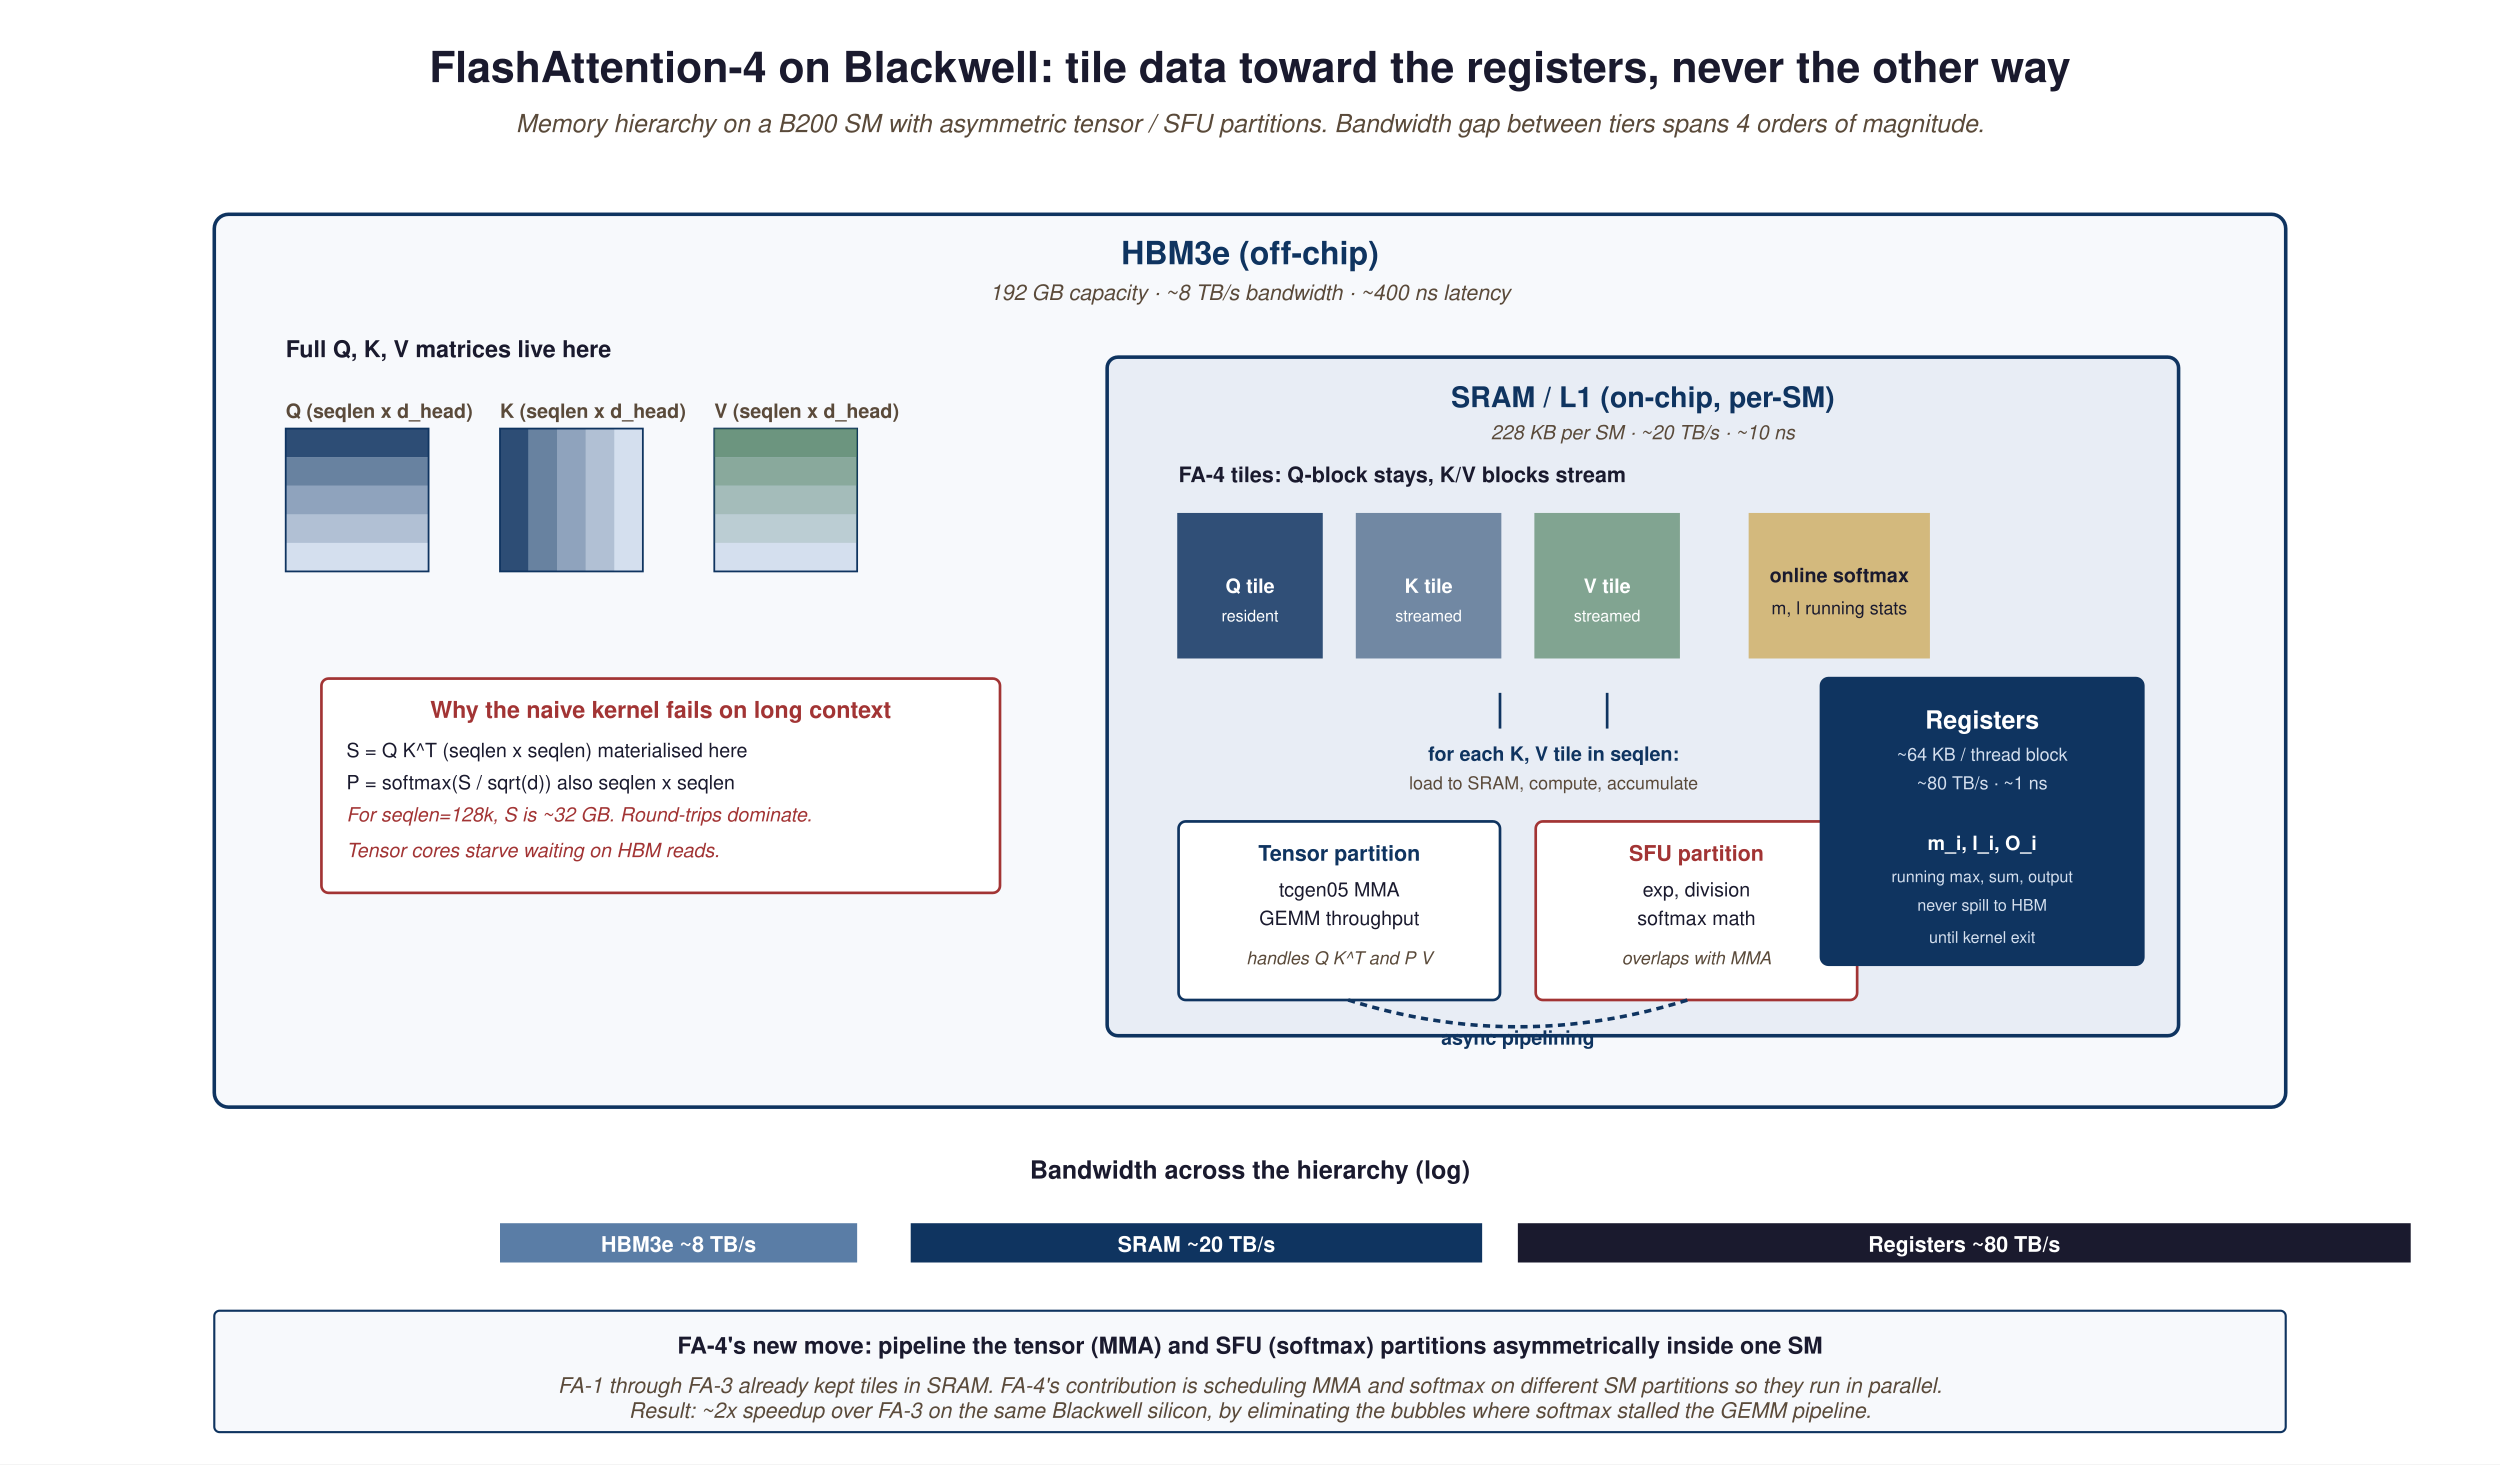
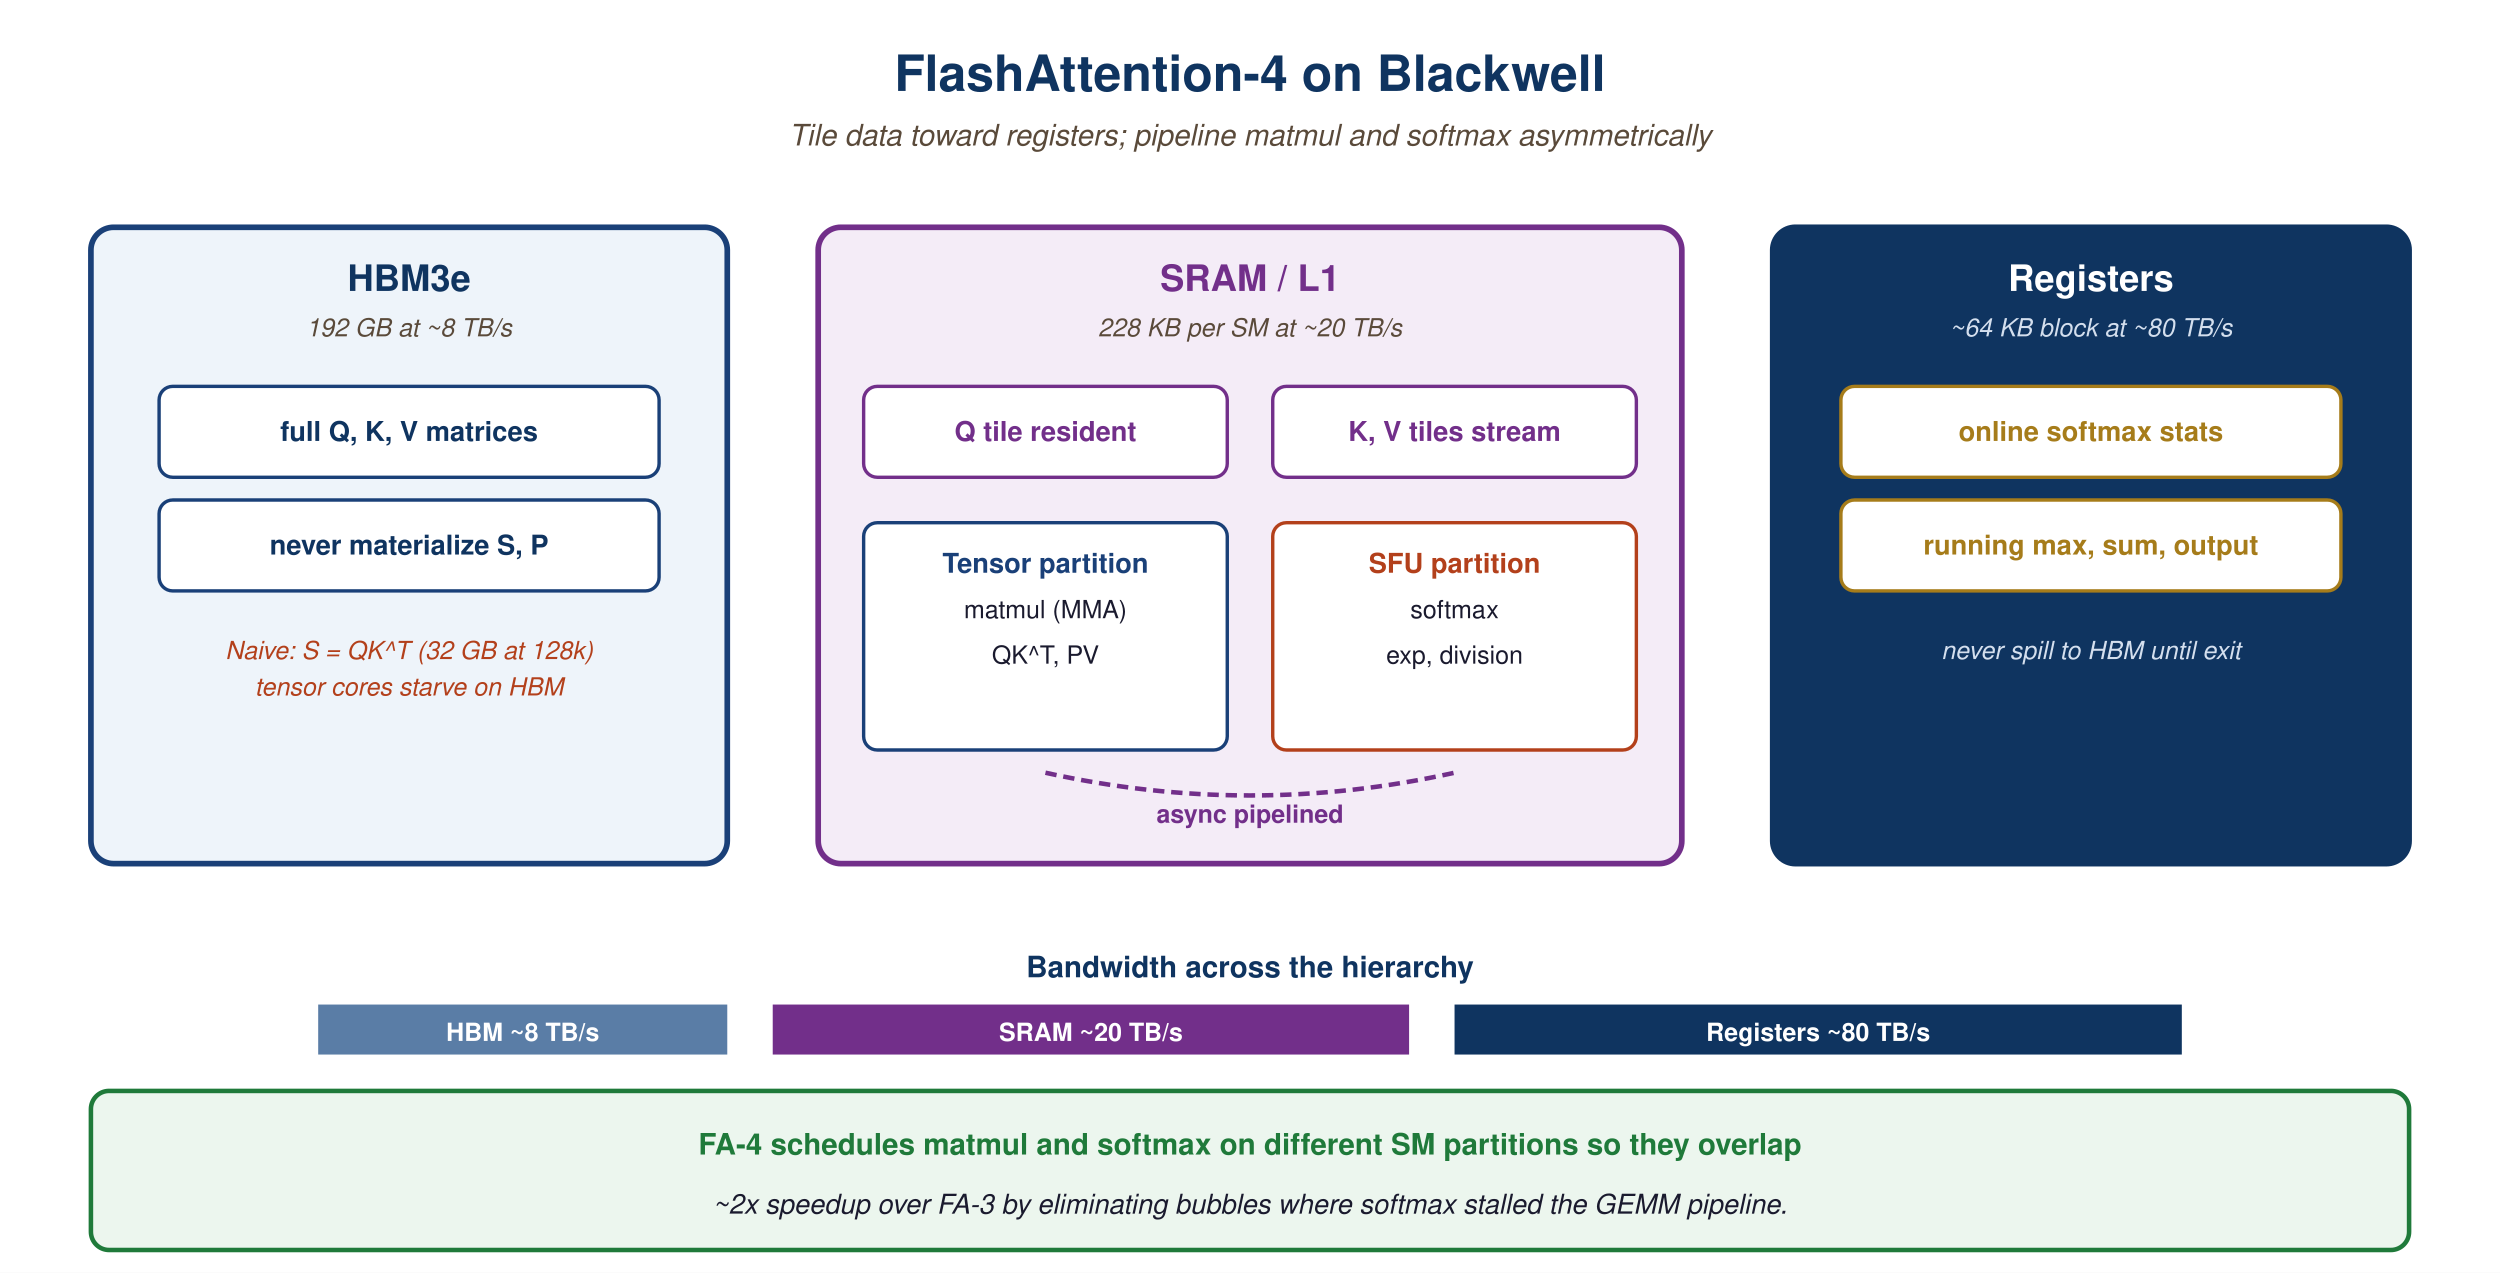
- <svg xmlns="http://www.w3.org/2000/svg" viewBox="0 0 1400 820" font-family="Helvetica, Arial, sans-serif">
-   <rect width="1400" height="820" fill="#ffffff" />
-   <text x="700" y="46" font-size="24" font-weight="700" text-anchor="middle" fill="#1a1a2e">FlashAttention-4 on Blackwell: tile data toward the registers, never the other way</text>
-   <text x="700" y="74" font-size="14" font-style="italic" text-anchor="middle" fill="#5a4a3a">Memory hierarchy on a B200 SM with asymmetric tensor / SFU partitions. Bandwidth gap between tiers spans 4 orders of magnitude.</text>
-   <rect x="120" y="120" width="1160" height="500" fill="#f7f9fc" stroke="#0f3460" stroke-width="2" rx="8" />
-   <text x="700" y="148" font-size="18" font-weight="700" text-anchor="middle" fill="#0f3460">HBM3e (off-chip)</text>
-   <text x="700" y="168" font-size="12" font-style="italic" text-anchor="middle" fill="#5a4a3a">192 GB capacity · ~8 TB/s bandwidth · ~400 ns latency</text>
-   <g transform="translate(160, 200)">
-     <text x="0" y="0" font-size="13" font-weight="700" fill="#1a1a2e">Full Q, K, V matrices live here</text>
-     <g transform="translate(0, 20)">
-       <text x="0" y="14" font-size="11" font-weight="700" fill="#5a4a3a">Q (seqlen x d_head)</text>
-       <rect x="0" y="20" width="80" height="80" fill="#d4dfee" stroke="#0f3460" stroke-width="1" />
-       <rect x="0" y="20" width="80" height="16" fill="#0f3460" opacity="0.85" />
-       <rect x="0" y="36" width="80" height="16" fill="#0f3460" opacity="0.55" />
-       <rect x="0" y="52" width="80" height="16" fill="#0f3460" opacity="0.35" />
-       <rect x="0" y="68" width="80" height="16" fill="#0f3460" opacity="0.18" />
-     </g>
-     <g transform="translate(120, 20)">
-       <text x="0" y="14" font-size="11" font-weight="700" fill="#5a4a3a">K (seqlen x d_head)</text>
-       <rect x="0" y="20" width="80" height="80" fill="#d4dfee" stroke="#0f3460" stroke-width="1" />
-       <rect x="0" y="20" width="16" height="80" fill="#0f3460" opacity="0.85" />
-       <rect x="16" y="20" width="16" height="80" fill="#0f3460" opacity="0.55" />
-       <rect x="32" y="20" width="16" height="80" fill="#0f3460" opacity="0.35" />
-       <rect x="48" y="20" width="16" height="80" fill="#0f3460" opacity="0.18" />
-     </g>
-     <g transform="translate(240, 20)">
-       <text x="0" y="14" font-size="11" font-weight="700" fill="#5a4a3a">V (seqlen x d_head)</text>
-       <rect x="0" y="20" width="80" height="80" fill="#d4dfee" stroke="#0f3460" stroke-width="1" />
-       <rect x="0" y="20" width="80" height="16" fill="#4a7c5a" opacity="0.75" />
-       <rect x="0" y="36" width="80" height="16" fill="#4a7c5a" opacity="0.55" />
-       <rect x="0" y="52" width="80" height="16" fill="#4a7c5a" opacity="0.35" />
-       <rect x="0" y="68" width="80" height="16" fill="#4a7c5a" opacity="0.18" />
-     </g>
+ <svg xmlns="http://www.w3.org/2000/svg" viewBox="0 0 1100 560" font-family="Helvetica, Arial, sans-serif">
+   <rect width="1100" height="560" fill="#ffffff" />
+   <text x="550" y="40" font-size="22" font-weight="700" text-anchor="middle" fill="#0f3460">FlashAttention-4 on Blackwell</text>
+   <text x="550" y="64" font-size="13" font-style="italic" text-anchor="middle" fill="#5a4a3a">Tile data toward registers; pipeline matmul and softmax asymmetrically</text>
+   <rect x="40" y="100" width="280" height="280" rx="10" fill="#eef4fa" stroke="#1a4078" stroke-width="2.5" />
+   <text x="180" y="128" font-size="16" font-weight="700" text-anchor="middle" fill="#0f3460">HBM3e</text>
+   <text x="180" y="148" font-size="11" font-style="italic" text-anchor="middle" fill="#5a4a3a">192 GB at ~8 TB/s</text>
+   <rect x="70" y="170" width="220" height="40" rx="6" fill="#ffffff" stroke="#1a4078" stroke-width="1.5" />
+   <text x="180" y="194" font-size="12" font-weight="700" text-anchor="middle" fill="#0f3460">full Q, K, V matrices</text>
+   <rect x="70" y="220" width="220" height="40" rx="6" fill="#ffffff" stroke="#1a4078" stroke-width="1.5" />
+   <text x="180" y="244" font-size="12" font-weight="700" text-anchor="middle" fill="#0f3460">never materialize S, P</text>
+   <text x="180" y="290" font-size="11" font-style="italic" text-anchor="middle" fill="#b3401b">Naive: S = QK^T (32 GB at 128k)</text>
+   <text x="180" y="306" font-size="11" font-style="italic" text-anchor="middle" fill="#b3401b">tensor cores starve on HBM</text>
+   <rect x="360" y="100" width="380" height="280" rx="10" fill="#f4ecf7" stroke="#722f8a" stroke-width="2.5" />
+   <text x="550" y="128" font-size="16" font-weight="700" text-anchor="middle" fill="#722f8a">SRAM / L1</text>
+   <text x="550" y="148" font-size="11" font-style="italic" text-anchor="middle" fill="#5a4a3a">228 KB per SM at ~20 TB/s</text>
+   <rect x="380" y="170" width="160" height="40" rx="6" fill="#ffffff" stroke="#722f8a" stroke-width="1.5" />
+   <text x="460" y="194" font-size="12" font-weight="700" text-anchor="middle" fill="#722f8a">Q tile resident</text>
+   <rect x="560" y="170" width="160" height="40" rx="6" fill="#ffffff" stroke="#722f8a" stroke-width="1.5" />
+   <text x="640" y="194" font-size="12" font-weight="700" text-anchor="middle" fill="#722f8a">K, V tiles stream</text>
+   <rect x="380" y="230" width="160" height="100" rx="6" fill="#ffffff" stroke="#1a4078" stroke-width="1.5" />
+   <text x="460" y="252" font-size="12" font-weight="700" text-anchor="middle" fill="#1a4078">Tensor partition</text>
+   <text x="460" y="272" font-size="11" text-anchor="middle" fill="#1a1a2e">matmul (MMA)</text>
+   <text x="460" y="292" font-size="11" text-anchor="middle" fill="#1a1a2e">QK^T, PV</text>
+   <rect x="560" y="230" width="160" height="100" rx="6" fill="#ffffff" stroke="#b3401b" stroke-width="1.5" />
+   <text x="640" y="252" font-size="12" font-weight="700" text-anchor="middle" fill="#b3401b">SFU partition</text>
+   <text x="640" y="272" font-size="11" text-anchor="middle" fill="#1a1a2e">softmax</text>
+   <text x="640" y="292" font-size="11" text-anchor="middle" fill="#1a1a2e">exp, division</text>
+   <path d="M 460 340 Q 550 360 640 340" fill="none" stroke="#722f8a" stroke-width="2" stroke-dasharray="5,3" />
+   <text x="550" y="362" font-size="11" font-weight="700" text-anchor="middle" fill="#722f8a">async pipelined</text>
+   <rect x="780" y="100" width="280" height="280" rx="10" fill="#0f3460" stroke="#0f3460" stroke-width="2.5" />
+   <text x="920" y="128" font-size="16" font-weight="700" text-anchor="middle" fill="#ffffff">Registers</text>
+   <text x="920" y="148" font-size="11" font-style="italic" text-anchor="middle" fill="#d4dfee">~64 KB block at ~80 TB/s</text>
+   <rect x="810" y="170" width="220" height="40" rx="6" fill="#ffffff" stroke="#a67c1a" stroke-width="1.5" />
+   <text x="920" y="194" font-size="12" font-weight="700" text-anchor="middle" fill="#a67c1a">online softmax stats</text>
+   <rect x="810" y="220" width="220" height="40" rx="6" fill="#ffffff" stroke="#a67c1a" stroke-width="1.5" />
+   <text x="920" y="244" font-size="12" font-weight="700" text-anchor="middle" fill="#a67c1a">running max, sum, output</text>
+   <text x="920" y="290" font-size="11" font-style="italic" text-anchor="middle" fill="#d4dfee">never spill to HBM until exit</text>
+   <text x="550" y="430" font-size="13" font-weight="700" text-anchor="middle" fill="#0f3460">Bandwidth across the hierarchy</text>
+   <g transform="translate(140, 442)">
+     <rect x="0" y="0" width="180" height="22" fill="#5a7da6" />
+     <text x="90" y="16" font-size="11" font-weight="700" text-anchor="middle" fill="#ffffff">HBM ~8 TB/s</text>
+     <rect x="200" y="0" width="280" height="22" fill="#722f8a" />
+     <text x="340" y="16" font-size="11" font-weight="700" text-anchor="middle" fill="#ffffff">SRAM ~20 TB/s</text>
+     <rect x="500" y="0" width="320" height="22" fill="#0f3460" />
+     <text x="660" y="16" font-size="11" font-weight="700" text-anchor="middle" fill="#ffffff">Registers ~80 TB/s</text>
  </g>
-   <g transform="translate(180, 380)">
-     <rect x="0" y="0" width="380" height="120" fill="#ffffff" stroke="#a23434" stroke-width="1.5" rx="4" />
-     <text x="190" y="22" font-size="13" font-weight="700" text-anchor="middle" fill="#a23434">Why the naive kernel fails on long context</text>
-     <text x="14" y="44" font-size="11" fill="#1a1a2e">S = Q K^T  (seqlen x seqlen)  materialised here</text>
-     <text x="14" y="62" font-size="11" fill="#1a1a2e">P = softmax(S / sqrt(d))  also seqlen x seqlen</text>
-     <text x="14" y="80" font-size="11" font-style="italic" fill="#a23434">For seqlen=128k, S is ~32 GB. Round-trips dominate.</text>
-     <text x="14" y="100" font-size="11" font-style="italic" fill="#a23434">Tensor cores starve waiting on HBM reads.</text>
+   <g transform="translate(40, 480)">
+     <rect x="0" y="0" width="1020" height="70" rx="8" fill="#ecf6ee" stroke="#1f7a3a" stroke-width="2" />
+     <text x="510" y="28" font-size="13" font-weight="700" text-anchor="middle" fill="#1f7a3a">FA-4 schedules matmul and softmax on different SM partitions so they overlap</text>
+     <text x="510" y="54" font-size="12" font-style="italic" text-anchor="middle" fill="#1a1a2e">~2x speedup over FA-3 by eliminating bubbles where softmax stalled the GEMM pipeline.</text>
  </g>
-   <rect x="620" y="200" width="600" height="380" fill="#e8edf5" stroke="#0f3460" stroke-width="2" rx="6" />
-   <text x="920" y="228" font-size="16" font-weight="700" text-anchor="middle" fill="#0f3460">SRAM / L1 (on-chip, per-SM)</text>
-   <text x="920" y="246" font-size="11" font-style="italic" text-anchor="middle" fill="#5a4a3a">228 KB per SM · ~20 TB/s · ~10 ns</text>
-   <g transform="translate(660, 270)">
-     <text x="0" y="0" font-size="12" font-weight="700" fill="#1a1a2e">FA-4 tiles: Q-block stays, K/V blocks stream</text>
-     <rect x="0" y="18" width="80" height="80" fill="#0f3460" opacity="0.85" stroke="#0f3460" stroke-width="1.5" />
-     <text x="40" y="62" font-size="11" font-weight="700" text-anchor="middle" fill="#ffffff">Q tile</text>
-     <text x="40" y="78" font-size="9" text-anchor="middle" fill="#ffffff">resident</text>
-     <rect x="100" y="18" width="80" height="80" fill="#0f3460" opacity="0.55" stroke="#0f3460" stroke-width="1.5" />
-     <text x="140" y="62" font-size="11" font-weight="700" text-anchor="middle" fill="#ffffff">K tile</text>
-     <text x="140" y="78" font-size="9" text-anchor="middle" fill="#ffffff">streamed</text>
-     <rect x="200" y="18" width="80" height="80" fill="#4a7c5a" opacity="0.65" stroke="#4a7c5a" stroke-width="1.5" />
-     <text x="240" y="62" font-size="11" font-weight="700" text-anchor="middle" fill="#ffffff">V tile</text>
-     <text x="240" y="78" font-size="9" text-anchor="middle" fill="#ffffff">streamed</text>
-     <rect x="320" y="18" width="100" height="80" fill="#c89c3c" opacity="0.65" stroke="#c89c3c" stroke-width="1.5" />
-     <text x="370" y="56" font-size="11" font-weight="700" text-anchor="middle" fill="#1a1a2e">online softmax</text>
-     <text x="370" y="74" font-size="10" text-anchor="middle" fill="#1a1a2e">m, l running stats</text>
-     <line x1="180" y1="118" x2="180" y2="138" stroke="#0f3460" stroke-width="1.5" />
-     <line x1="240" y1="118" x2="240" y2="138" stroke="#0f3460" stroke-width="1.5" />
-     <text x="210" y="156" font-size="11" font-weight="700" text-anchor="middle" fill="#0f3460">for each K, V tile in seqlen:</text>
-     <text x="210" y="172" font-size="10" text-anchor="middle" fill="#5a4a3a">load to SRAM, compute, accumulate</text>
-   </g>
-   <g transform="translate(660, 460)">
-     <rect x="0" y="0" width="180" height="100" fill="#ffffff" stroke="#0f3460" stroke-width="1.5" rx="4" />
-     <text x="90" y="22" font-size="12" font-weight="700" text-anchor="middle" fill="#0f3460">Tensor partition</text>
-     <text x="90" y="42" font-size="11" text-anchor="middle" fill="#1a1a2e">tcgen05 MMA</text>
-     <text x="90" y="58" font-size="11" text-anchor="middle" fill="#1a1a2e">GEMM throughput</text>
-     <text x="90" y="80" font-size="10" font-style="italic" text-anchor="middle" fill="#5a4a3a">handles Q K^T and P V</text>
-     <rect x="200" y="0" width="180" height="100" fill="#ffffff" stroke="#a23434" stroke-width="1.5" rx="4" />
-     <text x="290" y="22" font-size="12" font-weight="700" text-anchor="middle" fill="#a23434">SFU partition</text>
-     <text x="290" y="42" font-size="11" text-anchor="middle" fill="#1a1a2e">exp, division</text>
-     <text x="290" y="58" font-size="11" text-anchor="middle" fill="#1a1a2e">softmax math</text>
-     <text x="290" y="80" font-size="10" font-style="italic" text-anchor="middle" fill="#5a4a3a">overlaps with MMA</text>
-     <path d="M 95 100 Q 190 130 285 100" fill="none" stroke="#0f3460" stroke-width="2" stroke-dasharray="4,3" />
-     <text x="190" y="125" font-size="11" font-weight="700" text-anchor="middle" fill="#0f3460">async pipelining</text>
-   </g>
-   <rect x="1020" y="380" width="180" height="160" fill="#0f3460" stroke="#0f3460" stroke-width="2" rx="4" />
-   <text x="1110" y="408" font-size="14" font-weight="700" text-anchor="middle" fill="#ffffff">Registers</text>
-   <text x="1110" y="426" font-size="10" text-anchor="middle" fill="#d4dfee">~64 KB / thread block</text>
-   <text x="1110" y="442" font-size="10" text-anchor="middle" fill="#d4dfee">~80 TB/s · ~1 ns</text>
-   <text x="1110" y="476" font-size="11" font-weight="700" text-anchor="middle" fill="#ffffff">m_i, l_i, O_i</text>
-   <text x="1110" y="494" font-size="9" text-anchor="middle" fill="#d4dfee">running max, sum, output</text>
-   <text x="1110" y="510" font-size="9" text-anchor="middle" fill="#d4dfee">never spill to HBM</text>
-   <text x="1110" y="528" font-size="9" text-anchor="middle" fill="#d4dfee">until kernel exit</text>
-   <defs>
-     <marker id="arrowfa4" viewBox="0 0 10 10" refX="9" refY="5" markerWidth="6" markerHeight="6" orient="auto">
-       <path d="M0,0 L10,5 L0,10 Z" fill="#0f3460" />
-     </marker>
-   </defs>
-   <text x="700" y="660" font-size="14" font-weight="700" text-anchor="middle" fill="#1a1a2e">Bandwidth across the hierarchy (log)</text>
-   <g transform="translate(280, 685)">
-     <rect x="0" y="0" width="200" height="22" fill="#5a7da6" />
-     <text x="100" y="16" font-size="12" font-weight="700" text-anchor="middle" fill="#ffffff">HBM3e ~8 TB/s</text>
-     <rect x="230" y="0" width="320" height="22" fill="#0f3460" />
-     <text x="390" y="16" font-size="12" font-weight="700" text-anchor="middle" fill="#ffffff">SRAM ~20 TB/s</text>
-     <rect x="570" y="0" width="500" height="22" fill="#1a1a2e" />
-     <text x="820" y="16" font-size="12" font-weight="700" text-anchor="middle" fill="#ffffff">Registers ~80 TB/s</text>
-   </g>
-   <rect x="120" y="734" width="1160" height="68" fill="#f7f9fc" stroke="#0f3460" stroke-width="1.2" rx="3" />
-   <text x="700" y="758" font-size="13" font-weight="700" text-anchor="middle" fill="#1a1a2e">FA-4's new move: pipeline the tensor (MMA) and SFU (softmax) partitions asymmetrically inside one SM</text>
-   <text x="700" y="780" font-size="12" font-style="italic" text-anchor="middle" fill="#5a4a3a">FA-1 through FA-3 already kept tiles in SRAM. FA-4's contribution is scheduling MMA and softmax on different SM partitions so they run in parallel.</text>
-   <text x="700" y="794" font-size="12" font-style="italic" text-anchor="middle" fill="#5a4a3a">Result: ~2x speedup over FA-3 on the same Blackwell silicon, by eliminating the bubbles where softmax stalled the GEMM pipeline.</text>
</svg>
